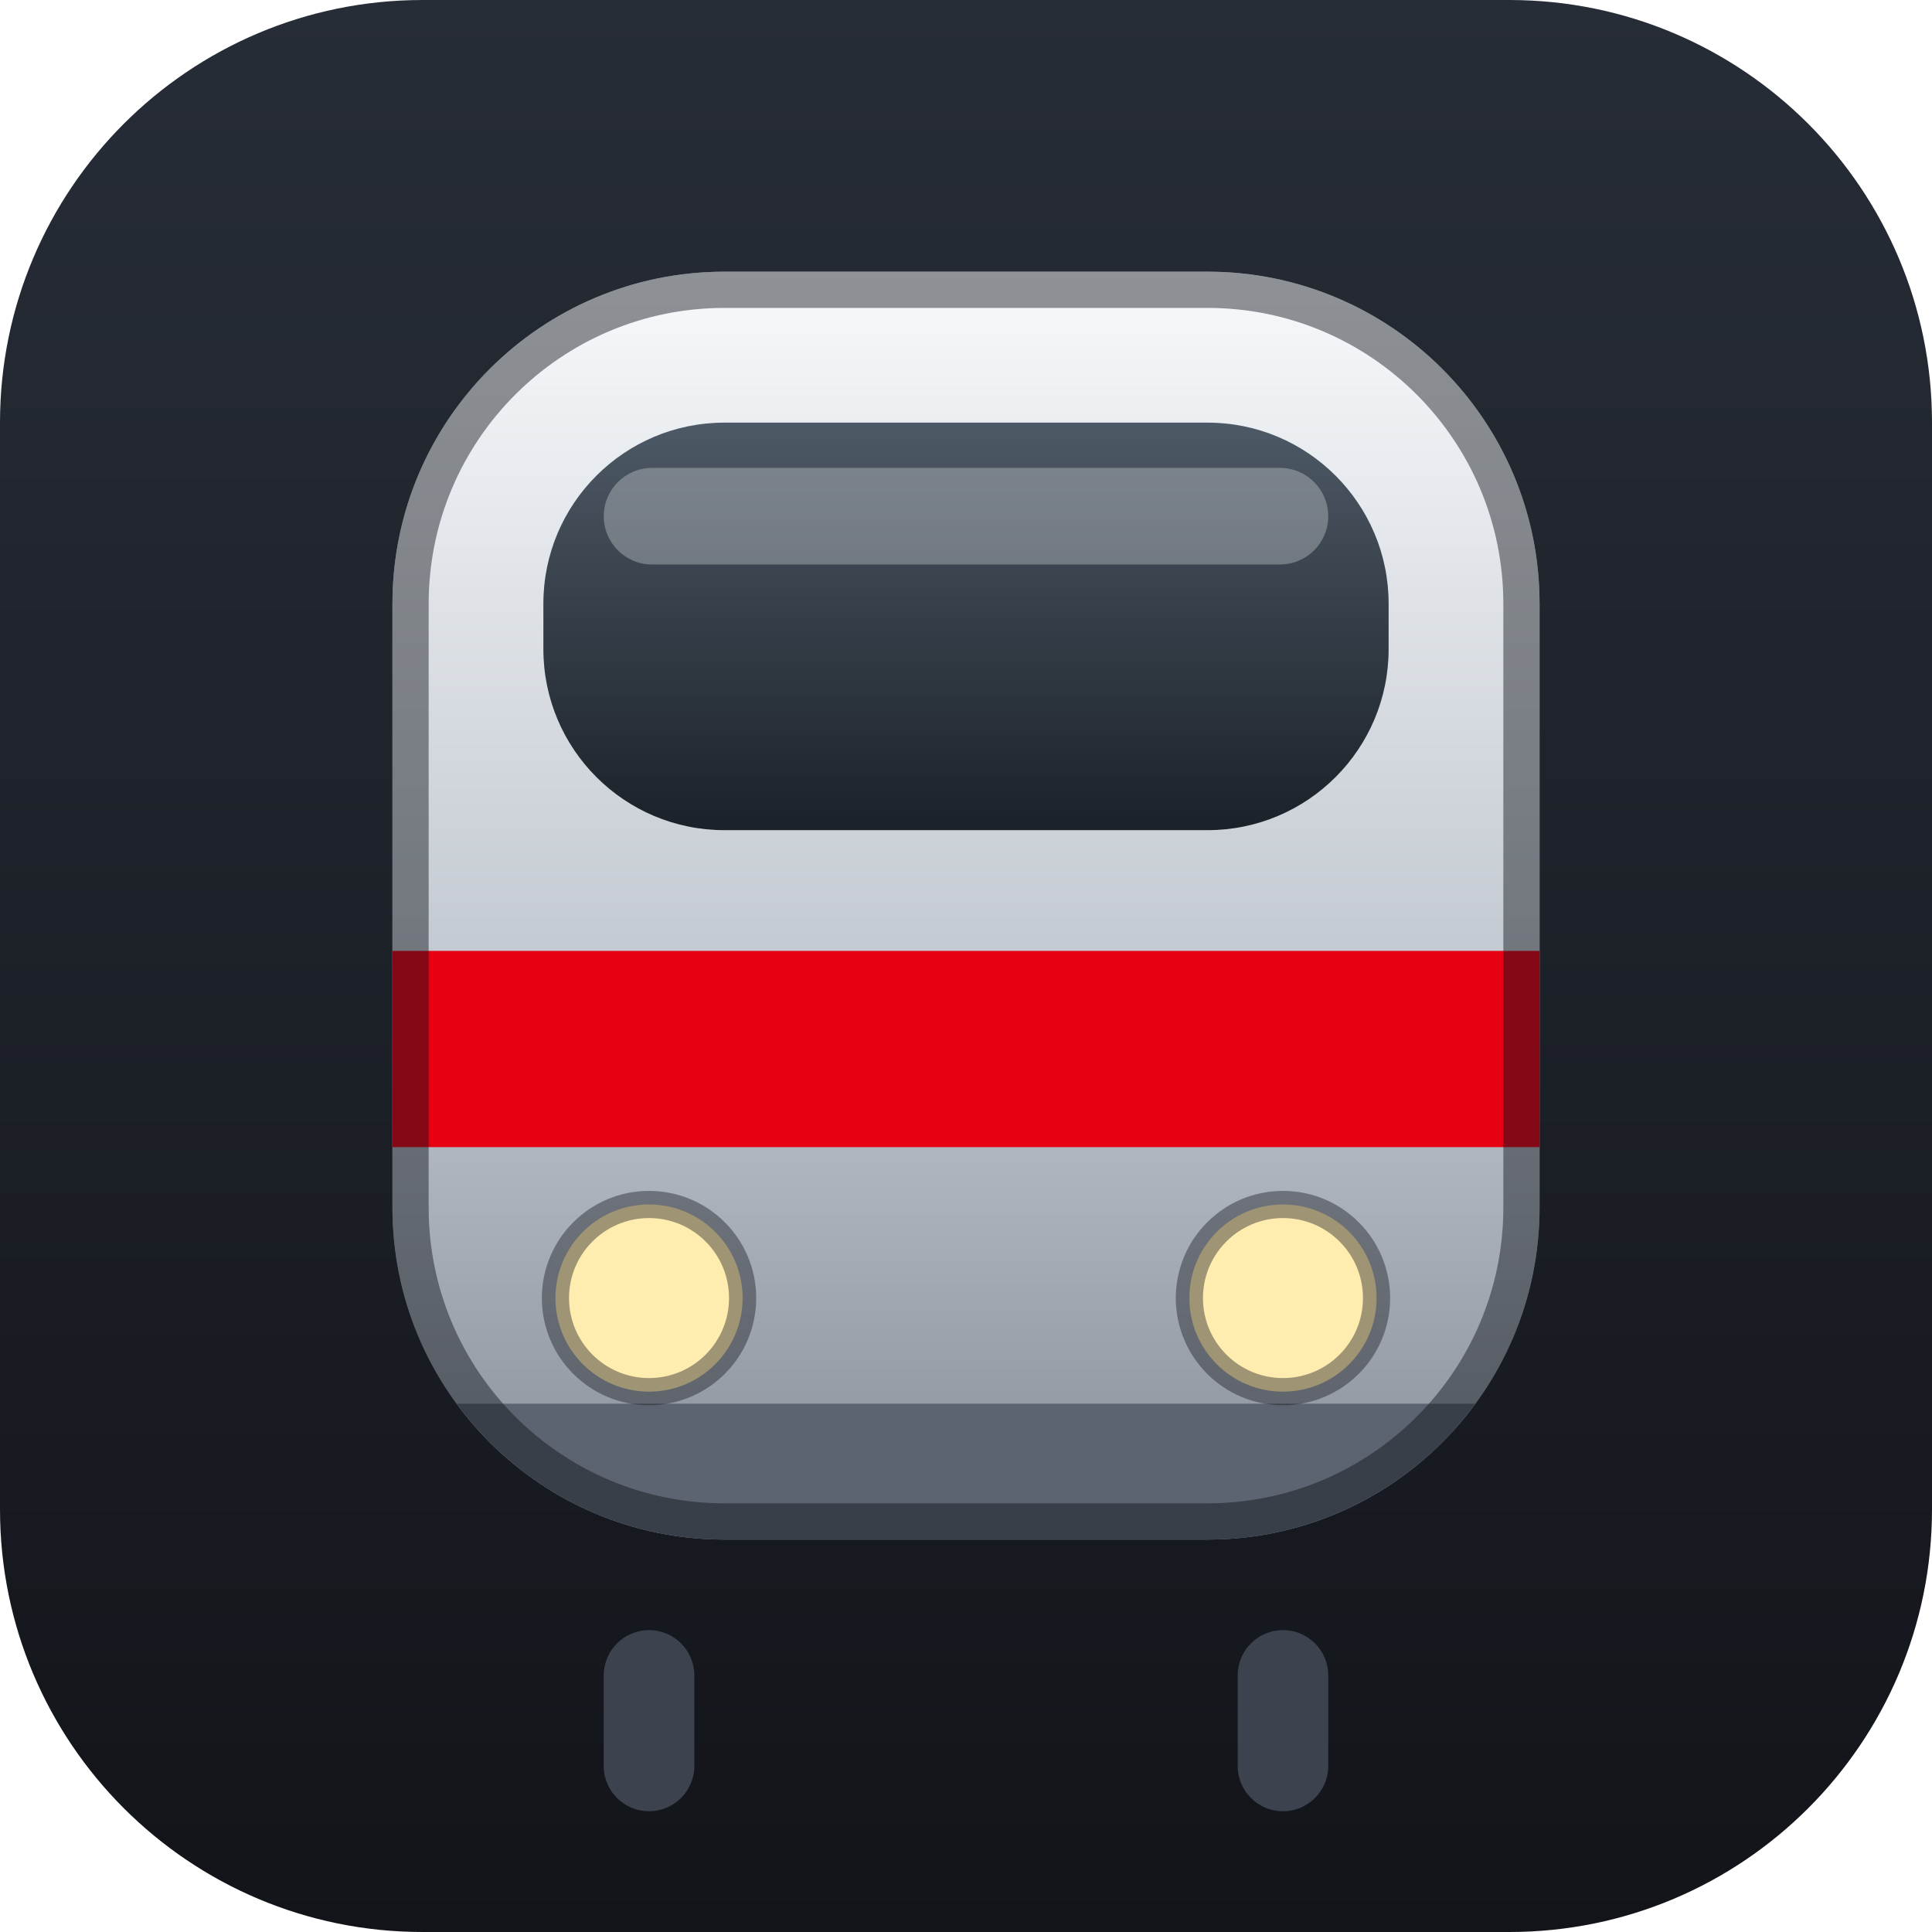
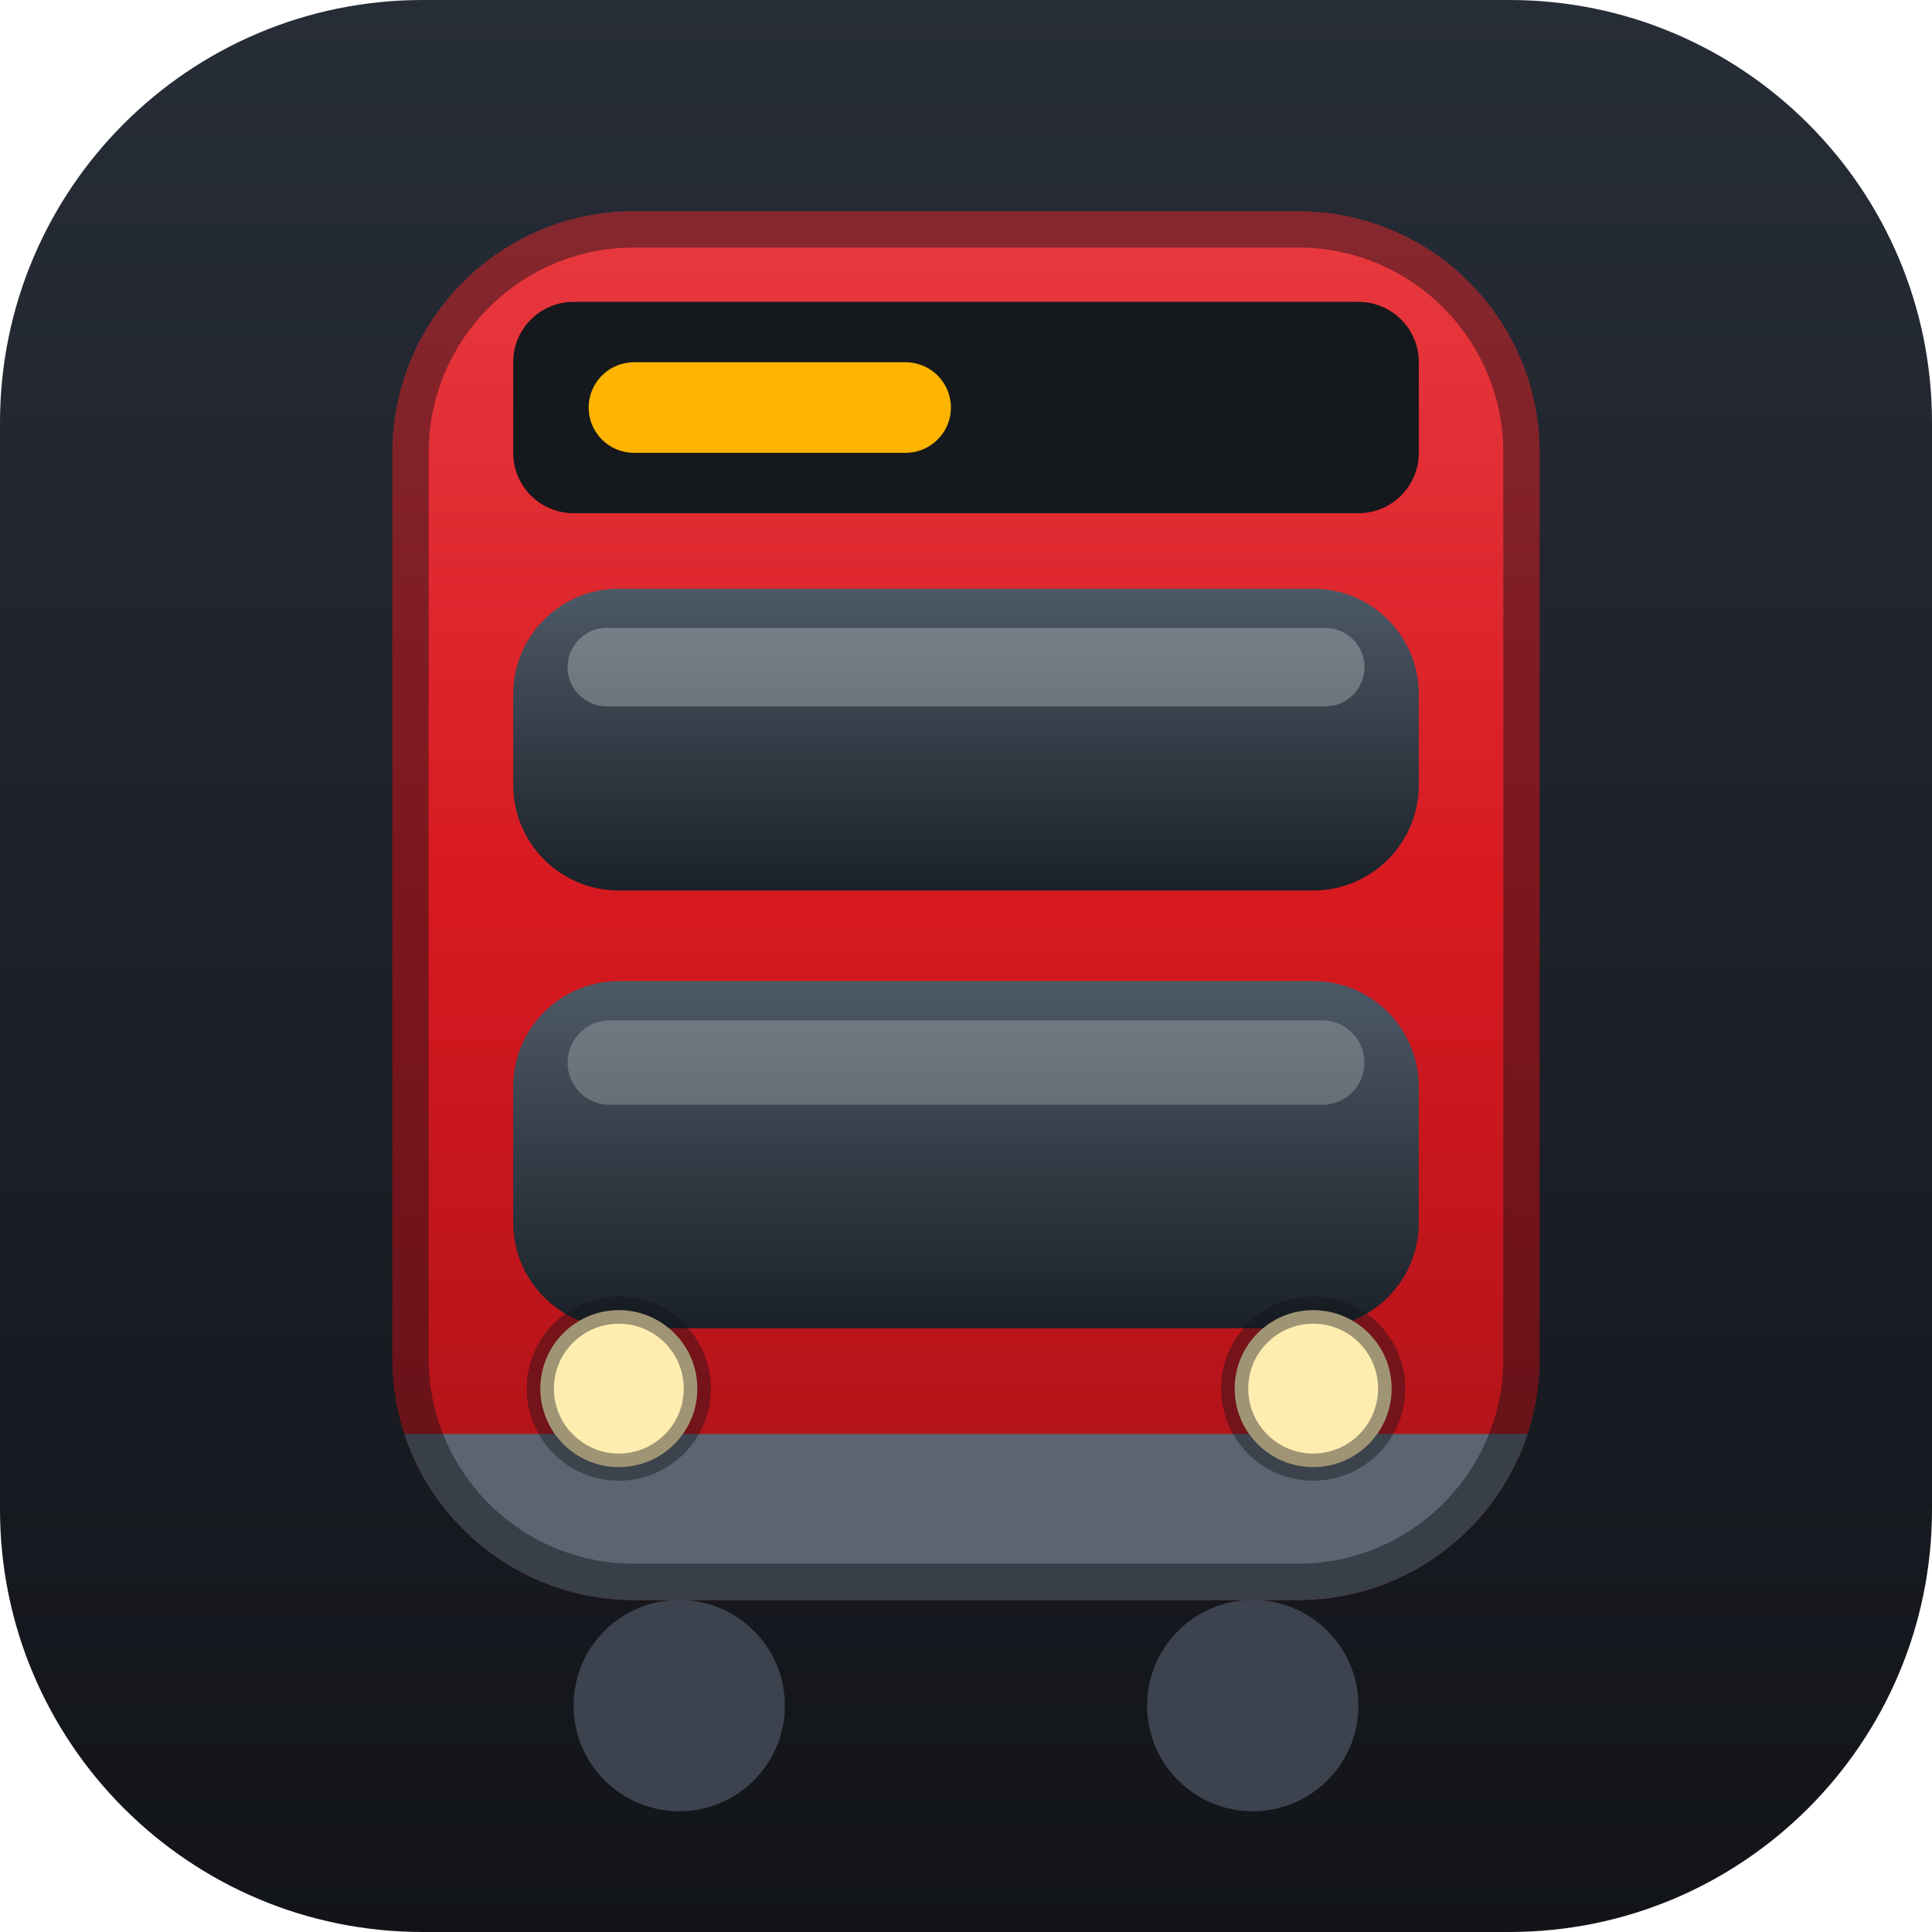
<svg xmlns="http://www.w3.org/2000/svg" viewBox="0 0 64 64">
  <defs>
    <linearGradient id="bg" x1="0" y1="0" x2="0" y2="1">
      <stop offset="0" stop-color="#272d37" />
      <stop offset="1" stop-color="#121419" />
    </linearGradient>
    <linearGradient id="body" x1="0" y1="0" x2="0" y2="1">
-       <stop offset="0" stop-color="#f7f9fb" />
-       <stop offset="0.55" stop-color="#c3c9d1" />
-       <stop offset="1" stop-color="#878e98" />
+       <stop offset="0" stop-color="#e83a40" />
+       <stop offset="0.5" stop-color="#d71920" />
+       <stop offset="1" stop-color="#a91218" />
    </linearGradient>
    <linearGradient id="glass" x1="0" y1="0" x2="0" y2="1">
      <stop offset="0" stop-color="#4d5966" />
      <stop offset="1" stop-color="#1b2128" />
    </linearGradient>
    <clipPath id="bodyClip">
-       <rect x="13" y="9" width="38" height="42" rx="11" />
+       <rect x="13" y="7" width="38" height="46" rx="8" />
    </clipPath>
  </defs>
  <rect width="64" height="64" rx="14" fill="url(#bg)" />
-   <rect x="20" y="54" width="3" height="6" rx="1.5" fill="#3c434e" />
-   <rect x="41" y="54" width="3" height="6" rx="1.5" fill="#3c434e" />
-   <rect x="13" y="9" width="38" height="42" rx="11" fill="url(#body)" />
+   <rect x="13" y="7" width="38" height="46" rx="8" fill="url(#body)" />
  <g clip-path="url(#bodyClip)">
-     <rect x="13" y="31.5" width="38" height="6.5" fill="#e60012" />
-     <rect x="13" y="46.5" width="38" height="4.5" fill="#5b6470" />
+     <rect x="17" y="10" width="30" height="7" rx="2" fill="#15181d" />
+     <rect x="19.5" y="12" width="12" height="3" rx="1.5" fill="#ffb400" />
+     <rect x="17" y="19.5" width="30" height="10" rx="3.5" fill="url(#glass)" />
+     <rect x="18.8" y="20.8" width="26.4" height="2.6" rx="1.3" fill="rgba(255,255,255,0.26)" />
+     <rect x="17" y="32.5" width="30" height="11.5" rx="3.5" fill="url(#glass)" />
+     <rect x="18.8" y="33.8" width="26.4" height="2.8" rx="1.4" fill="rgba(255,255,255,0.22)" />
+     <rect x="13" y="47.5" width="38" height="5.5" fill="#5b6470" />
  </g>
-   <rect x="13.6" y="9.6" width="36.8" height="40.8" rx="10.4" fill="none" stroke="rgba(15,19,25,0.45)" stroke-width="1.2" />
-   <rect x="18" y="14" width="28" height="13.5" rx="6" fill="url(#glass)" />
-   <rect x="20" y="15.5" width="24" height="3.2" rx="1.6" fill="rgba(255,255,255,0.28)" />
-   <circle cx="21.5" cy="43" r="3.1" fill="#ffedb0" stroke="rgba(15,19,25,0.4)" stroke-width="0.9" />
-   <circle cx="42.5" cy="43" r="3.1" fill="#ffedb0" stroke="rgba(15,19,25,0.4)" stroke-width="0.9" />
+   <rect x="13.6" y="7.6" width="36.8" height="44.8" rx="7.4" fill="none" stroke="rgba(15,19,25,0.45)" stroke-width="1.2" />
+   <circle cx="20.5" cy="46" r="2.6" fill="#ffedb0" stroke="rgba(15,19,25,0.4)" stroke-width="0.9" />
+   <circle cx="43.5" cy="46" r="2.6" fill="#ffedb0" stroke="rgba(15,19,25,0.4)" stroke-width="0.9" />
+   <rect x="19" y="53" width="7" height="7" rx="3.5" fill="#3c434e" />
+   <rect x="38" y="53" width="7" height="7" rx="3.5" fill="#3c434e" />
</svg>
